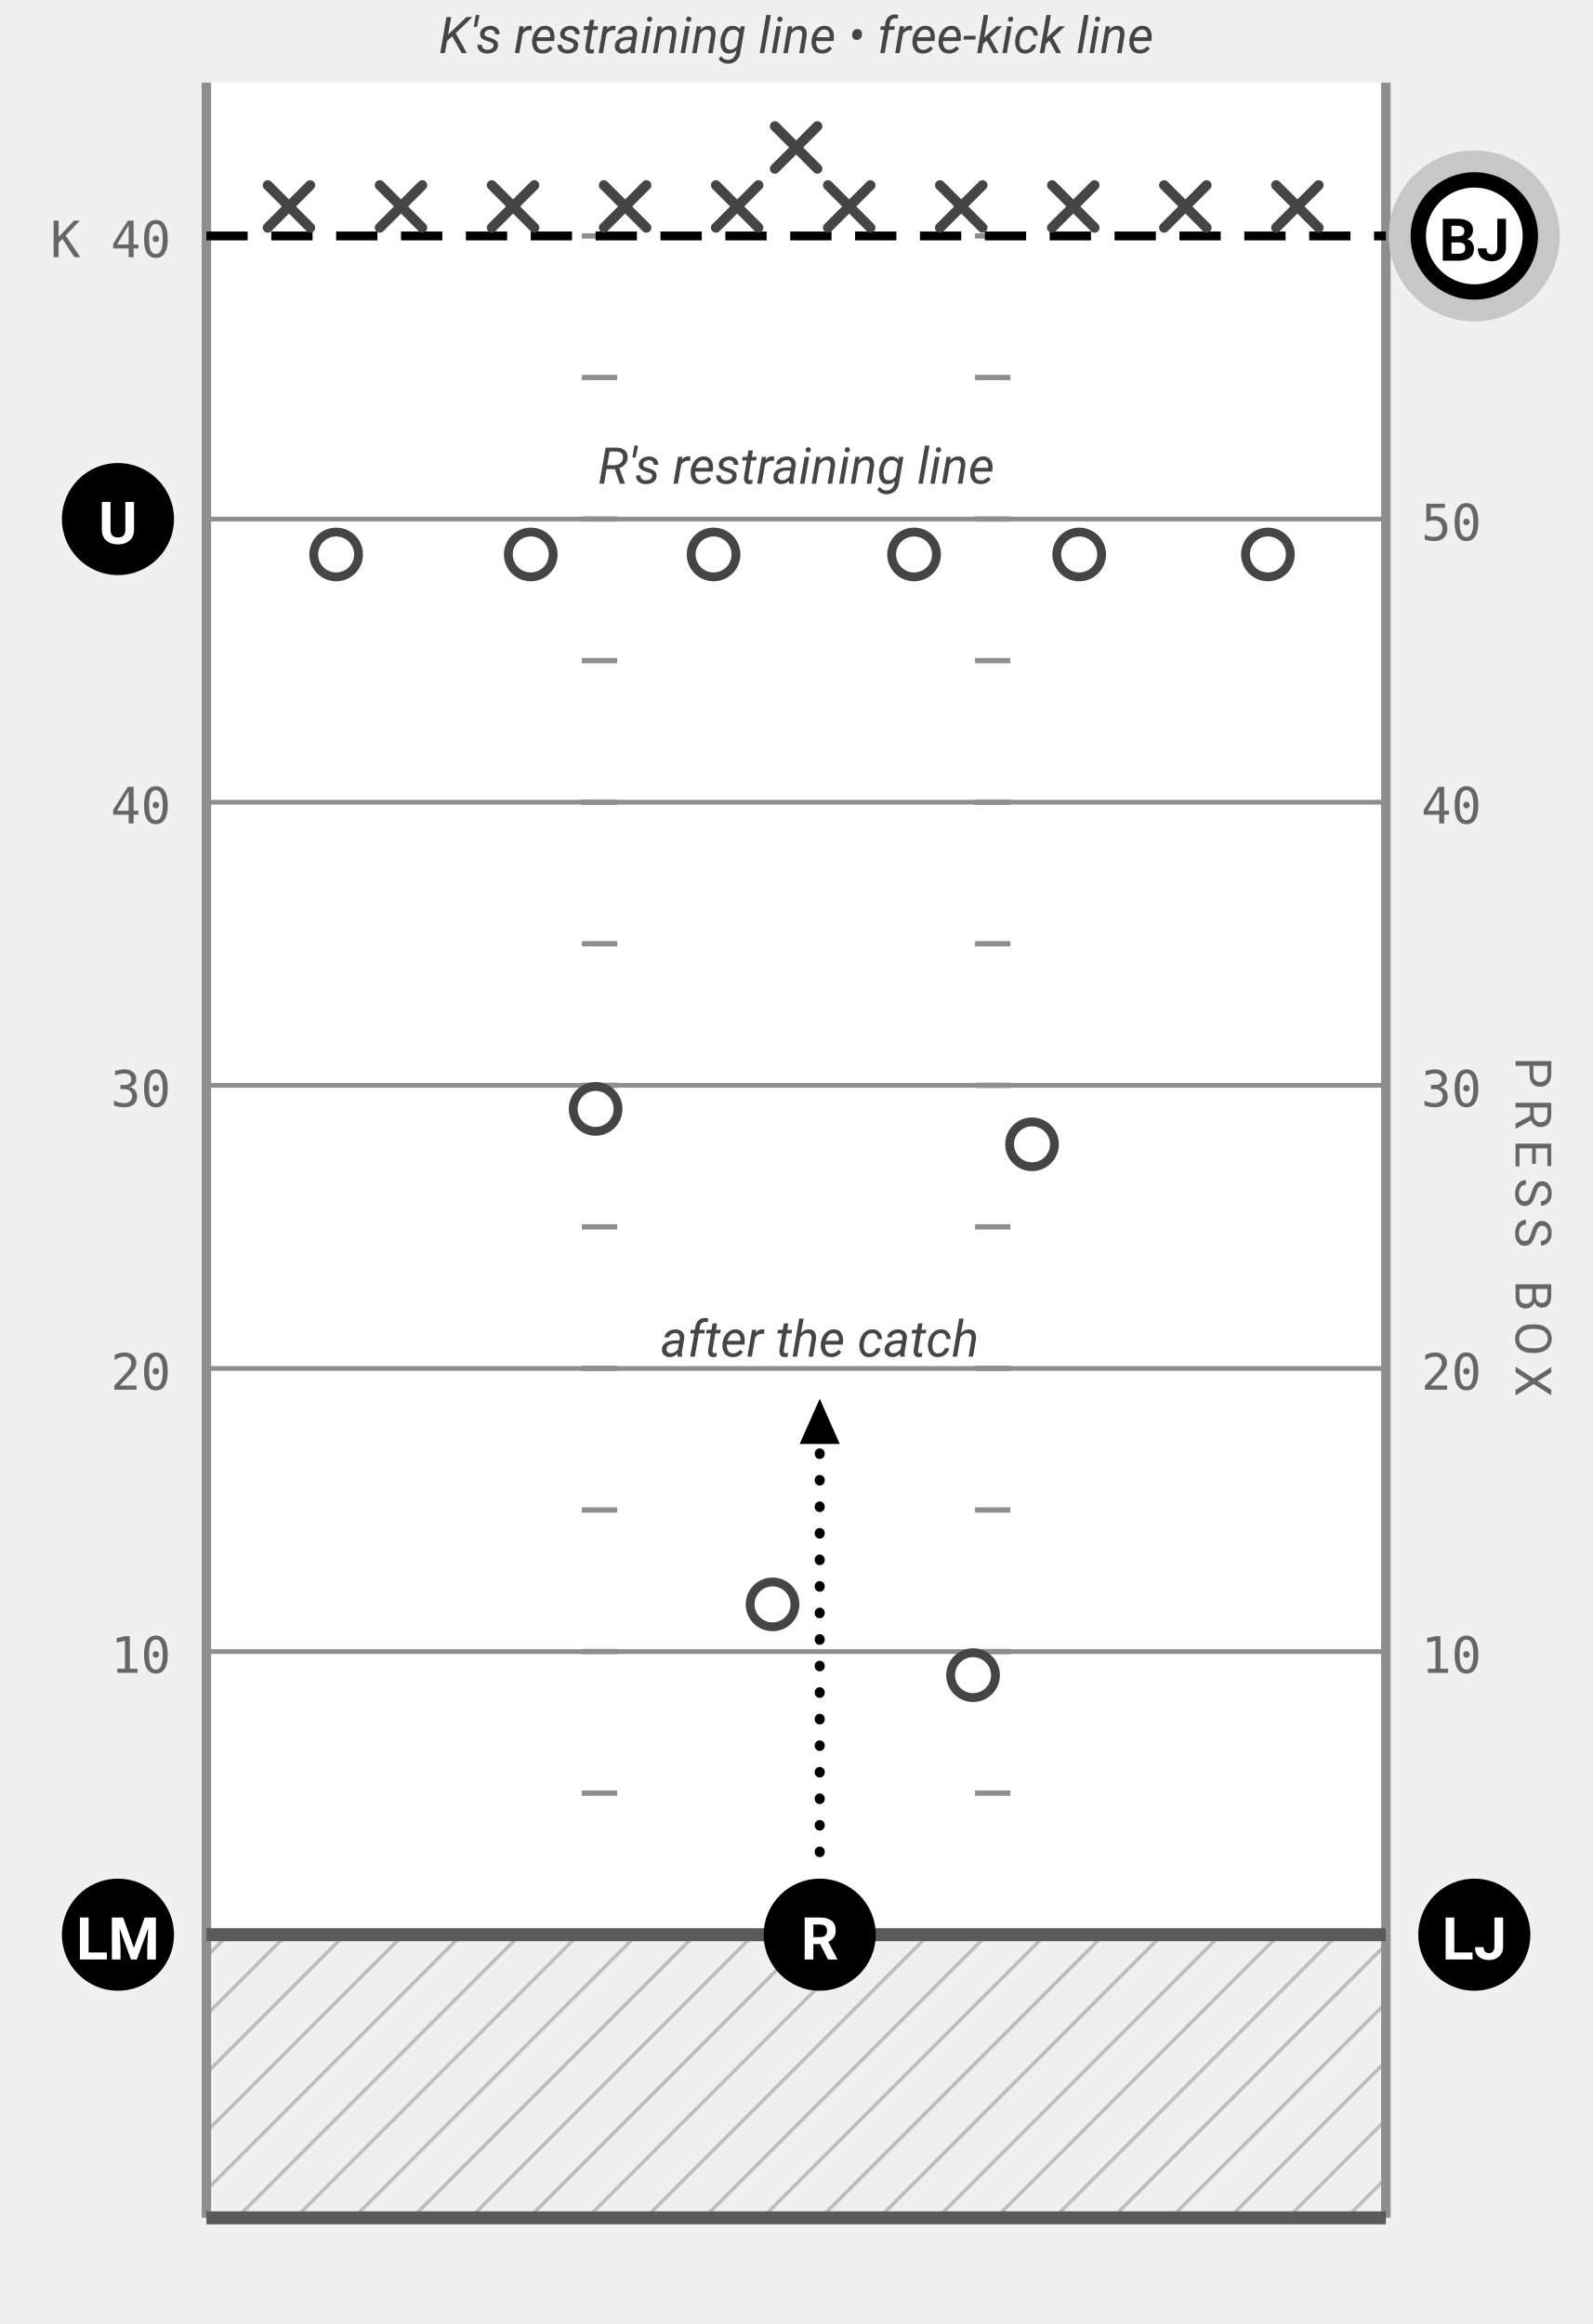
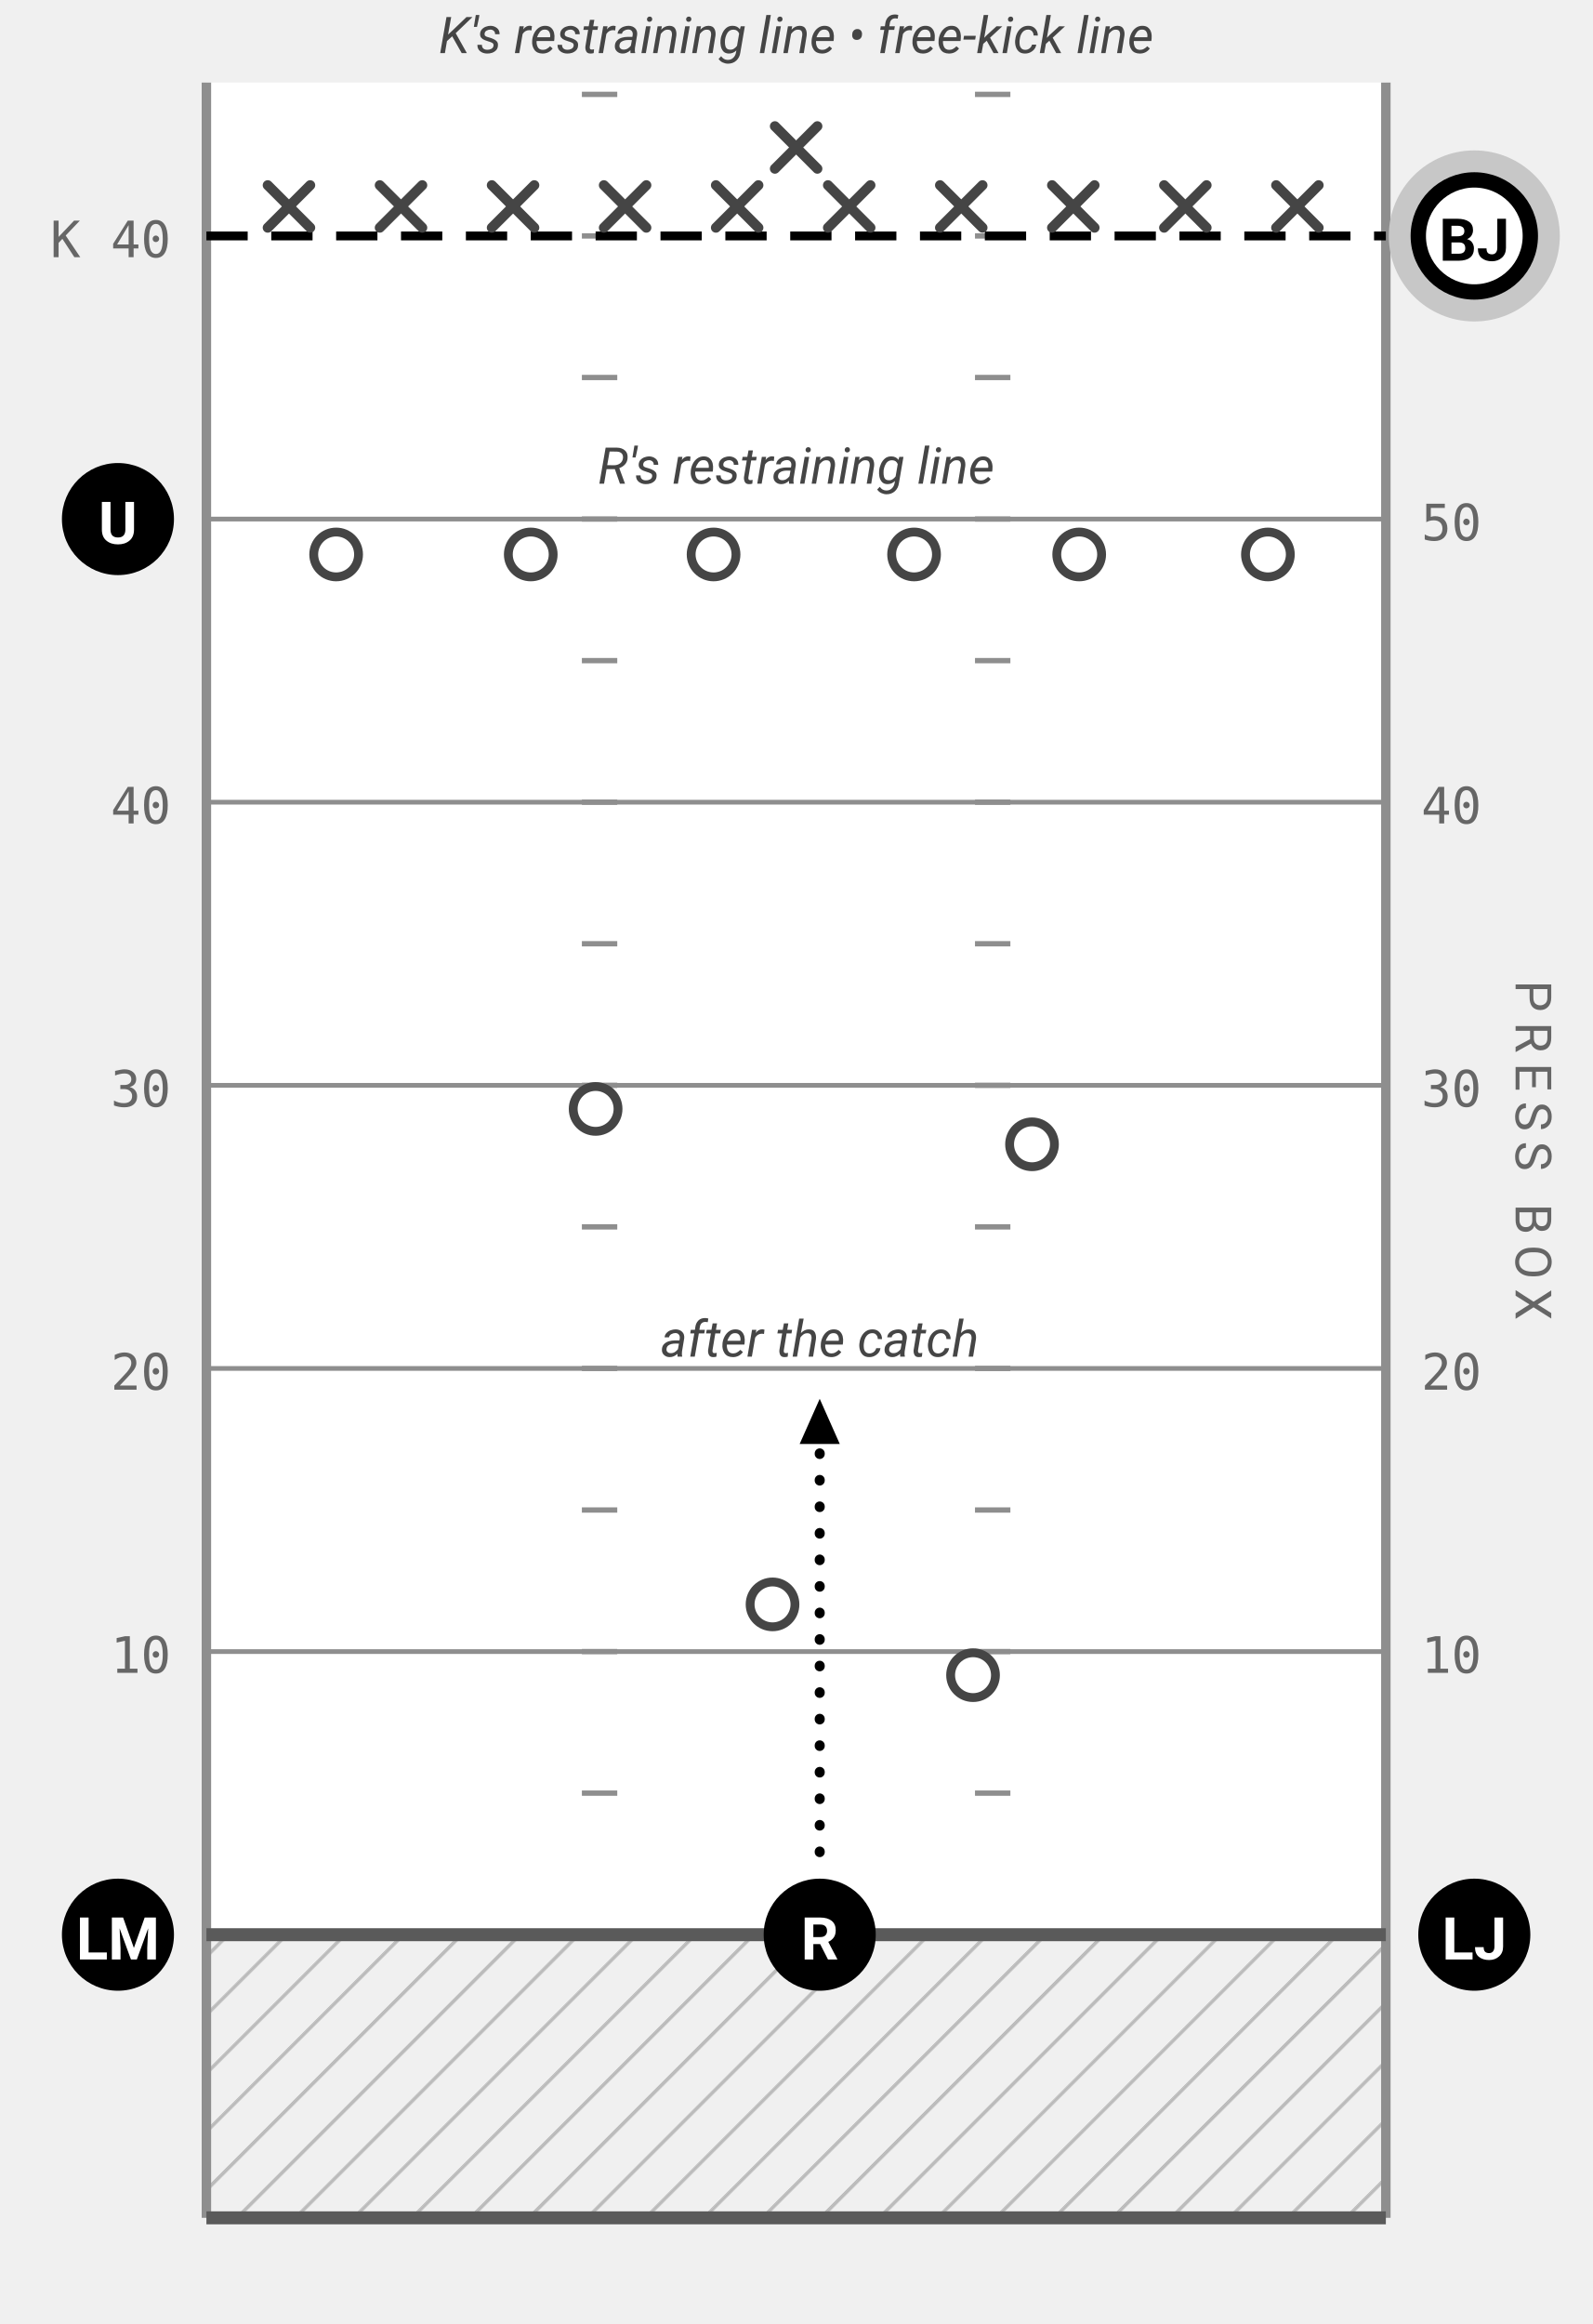
- <svg xmlns="http://www.w3.org/2000/svg" viewBox="0 0 270 394.0" role="img" aria-label="Kickoff — Back Judge position, crew of 5">
+ <svg xmlns="http://www.w3.org/2000/svg" viewBox="0 0 270 394" role="img" aria-label="Kickoff — Back Judge position, crew of 5">
  <style>svg{font-family:system-ui,-apple-system,"Segoe UI",Roboto,"Helvetica Neue",Arial,sans-serif}
.turf{fill:#FFFFFF}
.ez{fill:url(#hz)}
.hl{stroke:#B8B8B8;stroke-width:1.15}
.sl{stroke:#8E8E8E;stroke-width:1.6;fill:none}
.yl{stroke:#8E8E8E;stroke-width:.8;fill:none}
.gl{stroke:#5A5A5A;stroke-width:2.2;fill:none}
.rl{stroke:#000000;stroke-width:1.5;stroke-dasharray:7 4;fill:none}
.hash{stroke:#8E8E8E;stroke-width:.9}
.post{stroke:#000000;stroke-width:3;fill:none;stroke-linecap:round}
.ylab{font-family:ui-monospace,Menlo,Consolas,monospace;font-size:8.5px;fill:#666666}
.ylab.end{text-anchor:end}
.ylab.start{text-anchor:start}
.pb{font-size:8.5px;letter-spacing:.2em;fill:#666666;text-anchor:middle;text-transform:uppercase}
- .note{font-size:8.6px;fill:#454545;font-style:italic}
- .note.middle{text-anchor:middle}
- .note.start{text-anchor:start}
- .note.end{text-anchor:end}
.kp line{stroke:#454545;stroke-width:1.7;stroke-linecap:round}
.rp{fill:none;stroke:#454545;stroke-width:1.5}
.hat-b{fill:#000000}
.hat-w{fill:#FFFFFF;stroke:#000000;stroke-width:2.6}
.halo{fill:#C7C7C7}
.mk{font-size:10px;font-weight:600;text-anchor:middle}
.mk-l{fill:#FFFFFF}
.mk-d{fill:#000000}
.mv{stroke:#000000;stroke-width:1.7;fill:none;stroke-dasharray:.1 4.4;stroke-linecap:round}
- .arh{fill:#000000}</style>
+ .arh{fill:#000000}
+ .mvlab{font-size:8.4px;fill:#454545;text-anchor:middle;font-style:italic}
+ .note{font-size:8.6px;fill:#454545;font-style:italic}
+ .note.middle{text-anchor:middle}
+ .note.start{text-anchor:start}
+ .note.end{text-anchor:end}
+ .flagk{fill:#000000}
+ .flagt{stroke:#000000;stroke-width:1.4;stroke-linecap:round}</style>
  <defs>
    <pattern id="hz" width="7" height="7" patternUnits="userSpaceOnUse" patternTransform="rotate(45)">
      <line x1="0" y1="0" x2="0" y2="7" class="hl" />
    </pattern>
    <marker id="ar" viewBox="0 0 10 10" refX="8" refY="5" markerWidth="5" markerHeight="5" orient="auto-start-reverse">
      <path d="M0,1 L9,5 L0,9 z" class="arh" />
    </marker>
  </defs>
-   <rect x="35.0" y="14.0" width="200.0" height="314.0" class="turf" />
-   <rect x="35.0" y="328.0" width="200.0" height="48.0" class="ez" />
-   <line x1="98.667" y1="40.0" x2="104.667" y2="40.0" class="hash" />
-   <line x1="165.333" y1="40.0" x2="171.333" y2="40.0" class="hash" />
-   <line x1="98.667" y1="64.0" x2="104.667" y2="64.0" class="hash" />
-   <line x1="165.333" y1="64.0" x2="171.333" y2="64.0" class="hash" />
-   <line x1="98.667" y1="88.0" x2="104.667" y2="88.0" class="hash" />
-   <line x1="165.333" y1="88.0" x2="171.333" y2="88.0" class="hash" />
-   <line x1="98.667" y1="112.0" x2="104.667" y2="112.0" class="hash" />
-   <line x1="165.333" y1="112.0" x2="171.333" y2="112.0" class="hash" />
-   <line x1="98.667" y1="136.0" x2="104.667" y2="136.0" class="hash" />
-   <line x1="165.333" y1="136.0" x2="171.333" y2="136.0" class="hash" />
-   <line x1="98.667" y1="160.0" x2="104.667" y2="160.0" class="hash" />
-   <line x1="165.333" y1="160.0" x2="171.333" y2="160.0" class="hash" />
-   <line x1="98.667" y1="184.0" x2="104.667" y2="184.0" class="hash" />
-   <line x1="165.333" y1="184.0" x2="171.333" y2="184.0" class="hash" />
-   <line x1="98.667" y1="208.0" x2="104.667" y2="208.0" class="hash" />
-   <line x1="165.333" y1="208.0" x2="171.333" y2="208.0" class="hash" />
-   <line x1="98.667" y1="232.0" x2="104.667" y2="232.0" class="hash" />
-   <line x1="165.333" y1="232.0" x2="171.333" y2="232.0" class="hash" />
-   <line x1="98.667" y1="256.0" x2="104.667" y2="256.0" class="hash" />
-   <line x1="165.333" y1="256.0" x2="171.333" y2="256.0" class="hash" />
-   <line x1="98.667" y1="280.0" x2="104.667" y2="280.0" class="hash" />
-   <line x1="165.333" y1="280.0" x2="171.333" y2="280.0" class="hash" />
-   <line x1="98.667" y1="304.0" x2="104.667" y2="304.0" class="hash" />
-   <line x1="165.333" y1="304.0" x2="171.333" y2="304.0" class="hash" />
-   <line x1="98.667" y1="328.0" x2="104.667" y2="328.0" class="hash" />
-   <line x1="165.333" y1="328.0" x2="171.333" y2="328.0" class="hash" />
-   <line x1="35.0" y1="14.0" x2="35.0" y2="376.0" class="sl" />
-   <line x1="235.0" y1="14.0" x2="235.0" y2="376.0" class="sl" />
-   <line x1="35.0" y1="88.0" x2="235.0" y2="88.0" class="yl" />
-   <text x="29.0" y="91.6" class="ylab end">50</text>
-   <text x="241.0" y="91.6" class="ylab start">50</text>
-   <line x1="35.0" y1="136.0" x2="235.0" y2="136.0" class="yl" />
-   <text x="29.0" y="139.6" class="ylab end">40</text>
-   <text x="241.0" y="139.6" class="ylab start">40</text>
-   <line x1="35.0" y1="184.0" x2="235.0" y2="184.0" class="yl" />
-   <text x="29.0" y="187.6" class="ylab end">30</text>
-   <text x="241.0" y="187.6" class="ylab start">30</text>
-   <line x1="35.0" y1="232.0" x2="235.0" y2="232.0" class="yl" />
-   <text x="29.0" y="235.6" class="ylab end">20</text>
-   <text x="241.0" y="235.6" class="ylab start">20</text>
-   <line x1="35.0" y1="280.0" x2="235.0" y2="280.0" class="yl" />
-   <text x="29.0" y="283.6" class="ylab end">10</text>
-   <text x="241.0" y="283.6" class="ylab start">10</text>
-   <line x1="35.0" y1="40.0" x2="235.0" y2="40.0" class="rl" />
-   <text x="29.0" y="43.6" class="ylab end">K 40</text>
-   <text x="241.0" y="43.6" class="ylab start">K 40</text>
-   <line x1="35.0" y1="328.0" x2="235.0" y2="328.0" class="gl" />
-   <text x="29.0" y="331.6" class="ylab end">G</text>
-   <text x="241.0" y="331.6" class="ylab start">G</text>
-   <line x1="35.0" y1="376.0" x2="235.0" y2="376.0" class="gl" />
-   <text x="135.0" y="9.0" class="note middle">K's restraining line • free-kick line</text>
-   <text x="135.0" y="82.0" class="note middle">R's restraining line</text>
-   <text x="257.0" y="208.0" class="pb" transform="rotate(90 257.0 208.0)">PRESS BOX</text>
+   <rect x="35" y="14" width="200" height="314" class="turf" />
+   <rect x="35" y="328" width="200" height="48" class="ez" />
+   <line x1="98.67" y1="16" x2="104.67" y2="16" class="hash" />
+   <line x1="165.33" y1="16" x2="171.33" y2="16" class="hash" />
+   <line x1="98.67" y1="40" x2="104.67" y2="40" class="hash" />
+   <line x1="165.33" y1="40" x2="171.33" y2="40" class="hash" />
+   <line x1="98.67" y1="64" x2="104.67" y2="64" class="hash" />
+   <line x1="165.33" y1="64" x2="171.33" y2="64" class="hash" />
+   <line x1="98.67" y1="88" x2="104.67" y2="88" class="hash" />
+   <line x1="165.33" y1="88" x2="171.33" y2="88" class="hash" />
+   <line x1="98.67" y1="112" x2="104.67" y2="112" class="hash" />
+   <line x1="165.33" y1="112" x2="171.33" y2="112" class="hash" />
+   <line x1="98.67" y1="136" x2="104.67" y2="136" class="hash" />
+   <line x1="165.33" y1="136" x2="171.33" y2="136" class="hash" />
+   <line x1="98.67" y1="160" x2="104.67" y2="160" class="hash" />
+   <line x1="165.33" y1="160" x2="171.33" y2="160" class="hash" />
+   <line x1="98.67" y1="184" x2="104.67" y2="184" class="hash" />
+   <line x1="165.33" y1="184" x2="171.33" y2="184" class="hash" />
+   <line x1="98.67" y1="208" x2="104.67" y2="208" class="hash" />
+   <line x1="165.33" y1="208" x2="171.33" y2="208" class="hash" />
+   <line x1="98.67" y1="232" x2="104.67" y2="232" class="hash" />
+   <line x1="165.33" y1="232" x2="171.33" y2="232" class="hash" />
+   <line x1="98.67" y1="256" x2="104.67" y2="256" class="hash" />
+   <line x1="165.33" y1="256" x2="171.33" y2="256" class="hash" />
+   <line x1="98.67" y1="280" x2="104.67" y2="280" class="hash" />
+   <line x1="165.33" y1="280" x2="171.33" y2="280" class="hash" />
+   <line x1="98.67" y1="304" x2="104.67" y2="304" class="hash" />
+   <line x1="165.33" y1="304" x2="171.33" y2="304" class="hash" />
+   <line x1="98.67" y1="328" x2="104.67" y2="328" class="hash" />
+   <line x1="165.33" y1="328" x2="171.33" y2="328" class="hash" />
+   <line x1="35" y1="14" x2="35" y2="376" class="sl" />
+   <line x1="235" y1="14" x2="235" y2="376" class="sl" />
+   <line x1="35" y1="88" x2="235" y2="88" class="yl" />
+   <text x="29" y="91.6" class="ylab end">50</text>
+   <text x="241" y="91.6" class="ylab start">50</text>
+   <line x1="35" y1="136" x2="235" y2="136" class="yl" />
+   <text x="29" y="139.6" class="ylab end">40</text>
+   <text x="241" y="139.6" class="ylab start">40</text>
+   <line x1="35" y1="184" x2="235" y2="184" class="yl" />
+   <text x="29" y="187.6" class="ylab end">30</text>
+   <text x="241" y="187.6" class="ylab start">30</text>
+   <line x1="35" y1="232" x2="235" y2="232" class="yl" />
+   <text x="29" y="235.6" class="ylab end">20</text>
+   <text x="241" y="235.6" class="ylab start">20</text>
+   <line x1="35" y1="280" x2="235" y2="280" class="yl" />
+   <text x="29" y="283.6" class="ylab end">10</text>
+   <text x="241" y="283.6" class="ylab start">10</text>
+   <line x1="35" y1="40" x2="235" y2="40" class="rl" />
+   <text x="29" y="43.6" class="ylab end">K 40</text>
+   <text x="241" y="43.6" class="ylab start">K 40</text>
+   <line x1="35" y1="328" x2="235" y2="328" class="gl" />
+   <text x="29" y="331.6" class="ylab end">G</text>
+   <text x="241" y="331.6" class="ylab start">G</text>
+   <line x1="35" y1="376" x2="235" y2="376" class="gl" />
+   <text x="257" y="195" class="pb" transform="rotate(90 257 195)">PRESS BOX</text>
  <g class="kp">
    <line x1="45.4" y1="31.4" x2="52.6" y2="38.6" />
    <line x1="45.4" y1="38.6" x2="52.6" y2="31.4" />
  </g>
  <g class="kp">
    <line x1="64.4" y1="31.4" x2="71.6" y2="38.6" />
    <line x1="64.4" y1="38.6" x2="71.6" y2="31.4" />
  </g>
  <g class="kp">
    <line x1="83.4" y1="31.4" x2="90.6" y2="38.6" />
    <line x1="83.4" y1="38.6" x2="90.6" y2="31.4" />
  </g>
  <g class="kp">
    <line x1="102.4" y1="31.4" x2="109.6" y2="38.6" />
    <line x1="102.4" y1="38.6" x2="109.6" y2="31.4" />
  </g>
  <g class="kp">
    <line x1="121.4" y1="31.4" x2="128.6" y2="38.6" />
    <line x1="121.4" y1="38.6" x2="128.6" y2="31.4" />
  </g>
  <g class="kp">
    <line x1="140.4" y1="31.4" x2="147.6" y2="38.6" />
    <line x1="140.4" y1="38.6" x2="147.6" y2="31.4" />
  </g>
  <g class="kp">
    <line x1="159.4" y1="31.4" x2="166.6" y2="38.6" />
    <line x1="159.4" y1="38.6" x2="166.6" y2="31.4" />
  </g>
  <g class="kp">
    <line x1="178.4" y1="31.4" x2="185.6" y2="38.6" />
    <line x1="178.4" y1="38.6" x2="185.6" y2="31.4" />
  </g>
  <g class="kp">
    <line x1="197.4" y1="31.4" x2="204.6" y2="38.6" />
    <line x1="197.4" y1="38.6" x2="204.6" y2="31.4" />
  </g>
  <g class="kp">
    <line x1="216.4" y1="31.4" x2="223.6" y2="38.6" />
    <line x1="216.4" y1="38.6" x2="223.6" y2="31.4" />
  </g>
  <g class="kp">
    <line x1="131.4" y1="21.4" x2="138.6" y2="28.6" />
    <line x1="131.4" y1="28.6" x2="138.6" y2="21.4" />
  </g>
-   <circle cx="57.0" cy="94.0" r="3.8" class="rp" />
-   <circle cx="90.0" cy="94.0" r="3.8" class="rp" />
-   <circle cx="121.0" cy="94.0" r="3.8" class="rp" />
-   <circle cx="155.0" cy="94.0" r="3.8" class="rp" />
-   <circle cx="183.0" cy="94.0" r="3.8" class="rp" />
-   <circle cx="215.0" cy="94.0" r="3.8" class="rp" />
-   <circle cx="101.0" cy="188.0" r="3.8" class="rp" />
-   <circle cx="175.0" cy="194.0" r="3.8" class="rp" />
-   <circle cx="131.0" cy="272.0" r="3.8" class="rp" />
-   <circle cx="165.0" cy="284.0" r="3.8" class="rp" />
+   <circle cx="57" cy="94" r="3.8" class="rp" />
+   <circle cx="90" cy="94" r="3.8" class="rp" />
+   <circle cx="121" cy="94" r="3.8" class="rp" />
+   <circle cx="155" cy="94" r="3.8" class="rp" />
+   <circle cx="183" cy="94" r="3.8" class="rp" />
+   <circle cx="215" cy="94" r="3.8" class="rp" />
+   <circle cx="101" cy="188" r="3.8" class="rp" />
+   <circle cx="175" cy="194" r="3.8" class="rp" />
+   <circle cx="131" cy="272" r="3.8" class="rp" />
+   <circle cx="165" cy="284" r="3.8" class="rp" />
  <g class="you">
-     <circle cx="250.0" cy="40.0" r="14.5" class="halo" />
-     <circle cx="250.0" cy="40.0" r="9.5" class="hat-w" />
-     <text x="250.0" y="44.2" class="mk mk-d">BJ</text>
+     <circle cx="250" cy="40" r="14.5" class="halo" />
+     <circle cx="250" cy="40" r="9.5" class="hat-w" />
+     <text x="250" y="44.2" class="mk mk-d">BJ</text>
  </g>
  <g>
-     <circle cx="20.0" cy="88.0" r="9.5" class="hat-b" />
-     <text x="20.0" y="92.2" class="mk mk-l">U</text>
+     <circle cx="20" cy="88" r="9.5" class="hat-b" />
+     <text x="20" y="92.2" class="mk mk-l">U</text>
  </g>
  <g>
-     <circle cx="139.0" cy="328.0" r="9.5" class="hat-b" />
-     <text x="139.0" y="332.2" class="mk mk-l">R</text>
+     <circle cx="139" cy="328" r="9.5" class="hat-b" />
+     <text x="139" y="332.2" class="mk mk-l">R</text>
  </g>
  <g>
-     <circle cx="20.0" cy="328.0" r="9.5" class="hat-b" />
-     <text x="20.0" y="332.2" class="mk mk-l">LM</text>
+     <circle cx="20" cy="328" r="9.5" class="hat-b" />
+     <text x="20" y="332.2" class="mk mk-l">LM</text>
  </g>
  <g>
-     <circle cx="250.0" cy="328.0" r="9.5" class="hat-b" />
-     <text x="250.0" y="332.2" class="mk mk-l">LJ</text>
+     <circle cx="250" cy="328" r="9.5" class="hat-b" />
+     <text x="250" y="332.2" class="mk mk-l">LJ</text>
  </g>
-   <path d="M 139.0 314.0 L 139.0 238.0" class="mv" marker-end="url(#ar)" />
-   <text x="139.0" y="230.0" class="note middle">after the catch</text>
+   <path d="M 139 314 L 139 238" class="mv" marker-end="url(#ar)" />
+   <text x="135" y="9" class="note middle">K's restraining line • free-kick line</text>
+   <text x="135" y="82" class="note middle">R's restraining line</text>
+   <text x="139" y="230" class="note middle">after the catch</text>
</svg>
